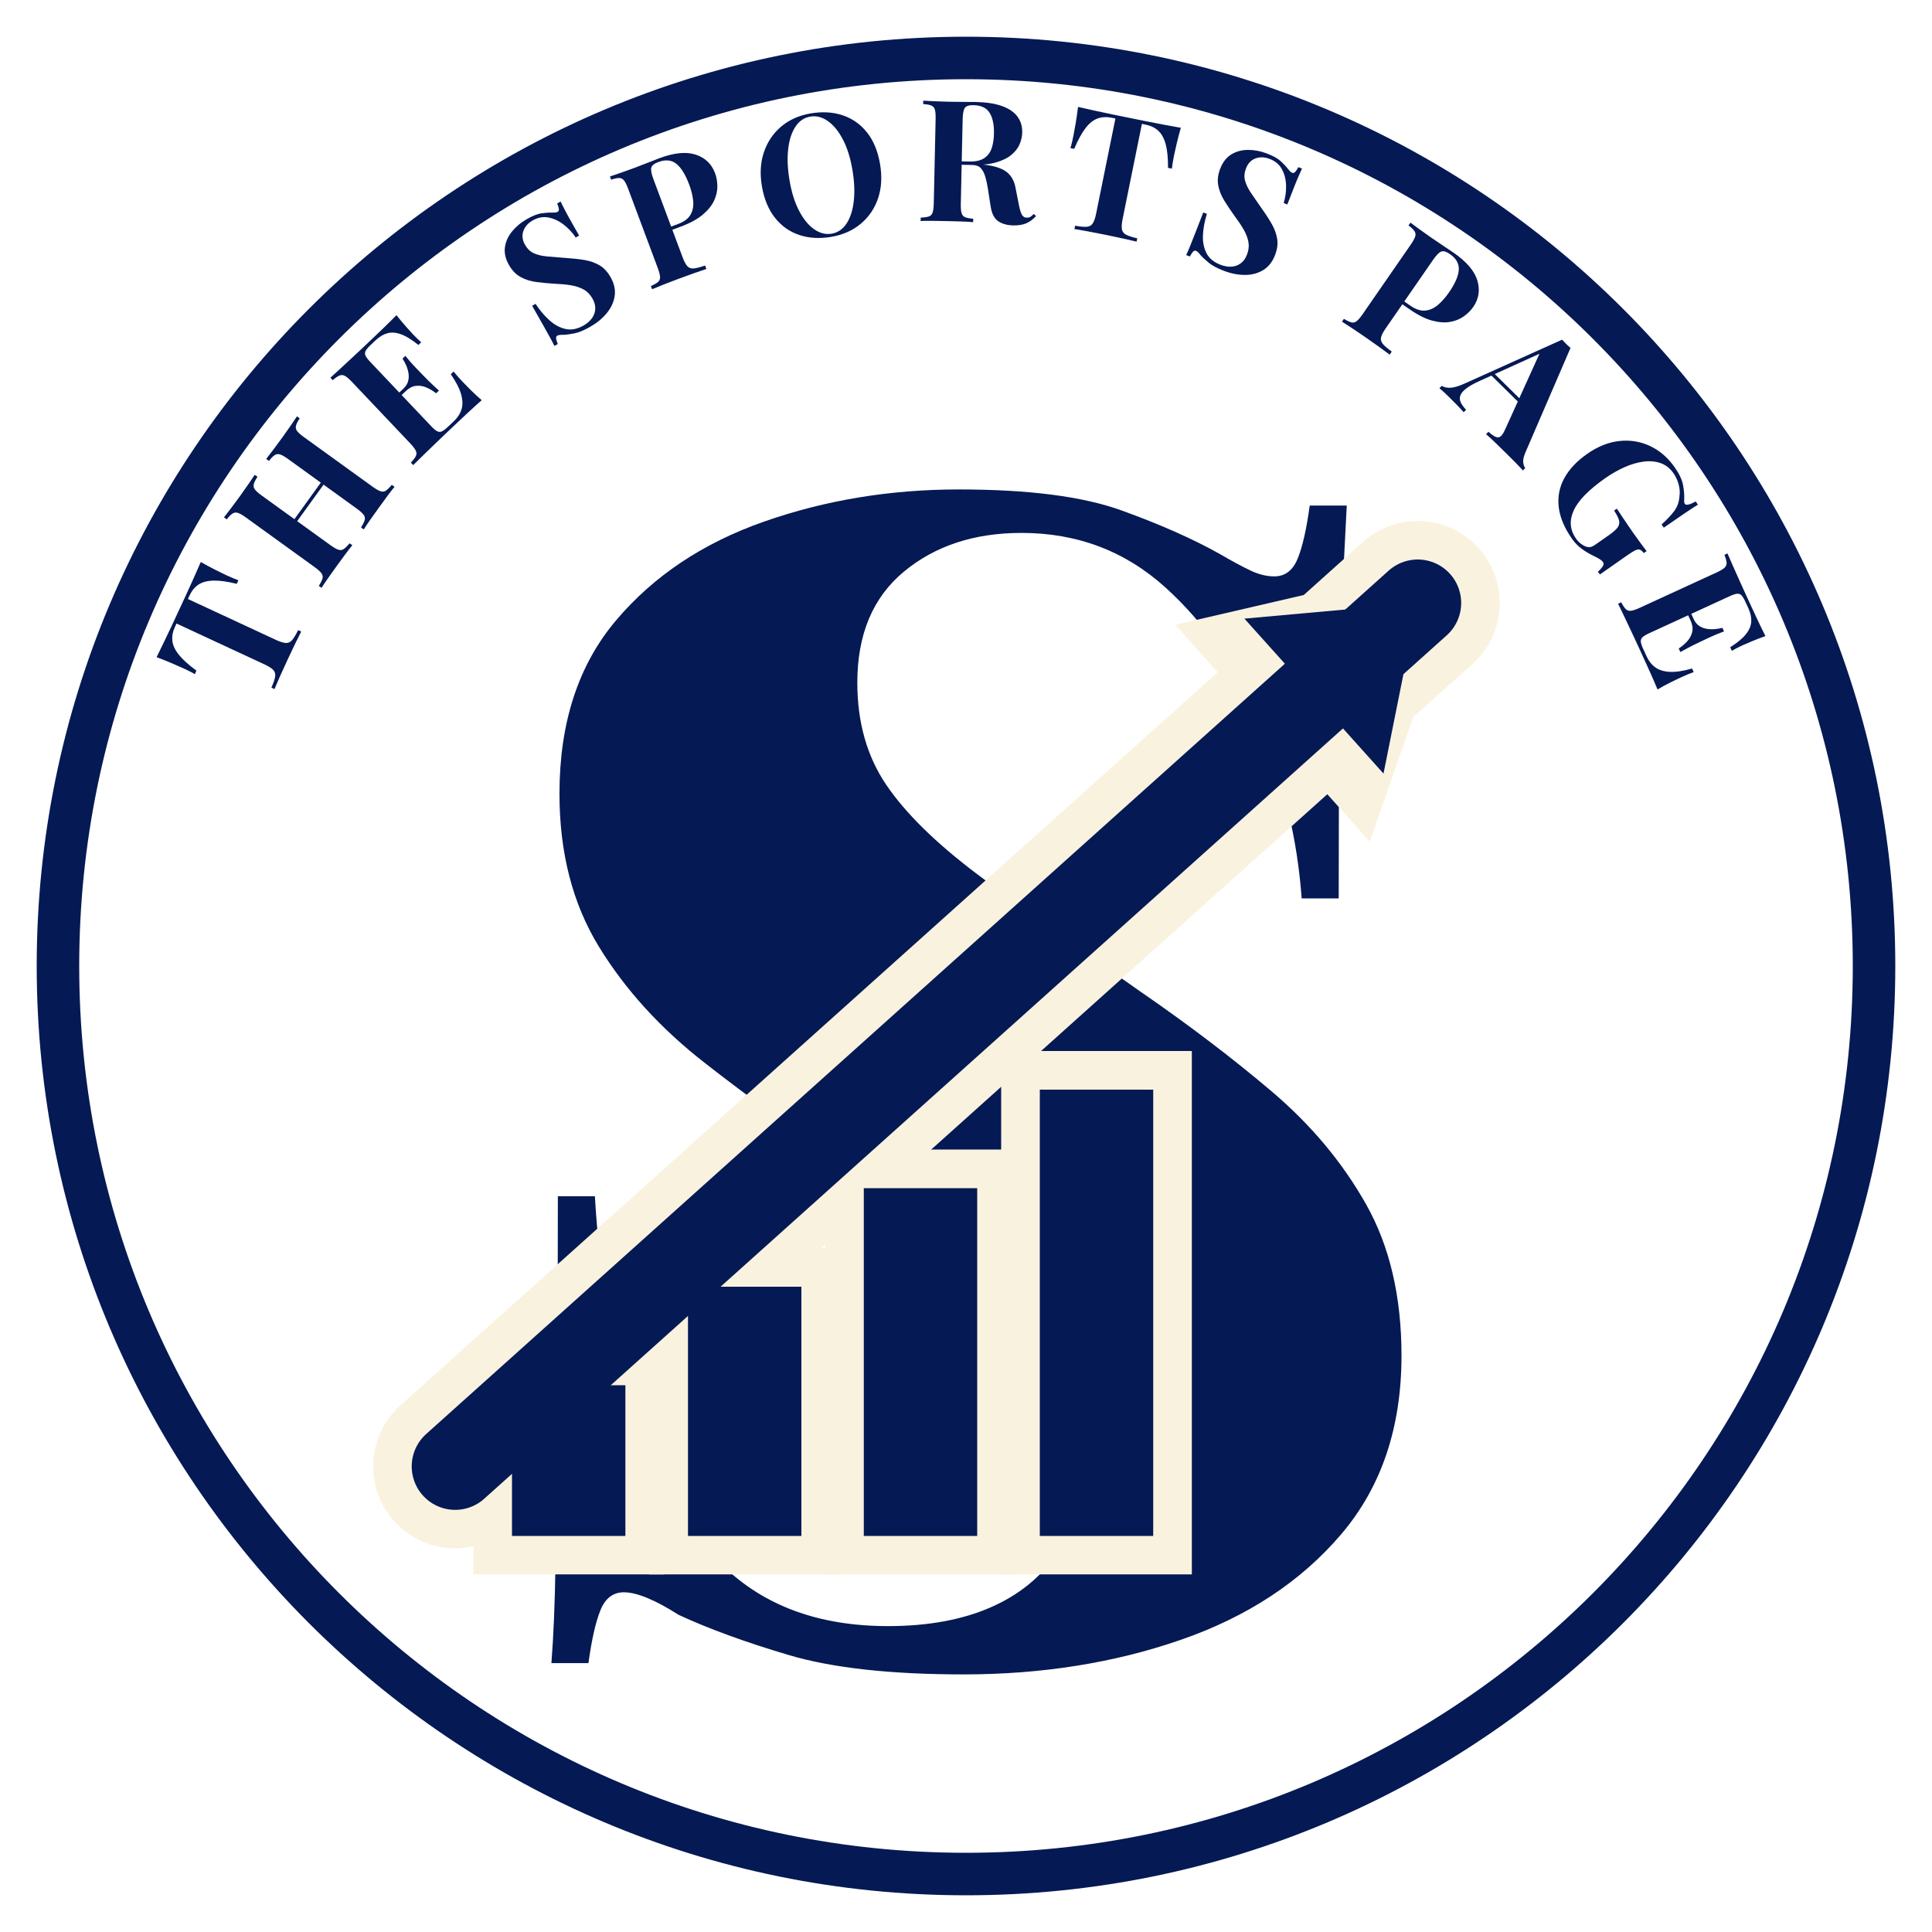
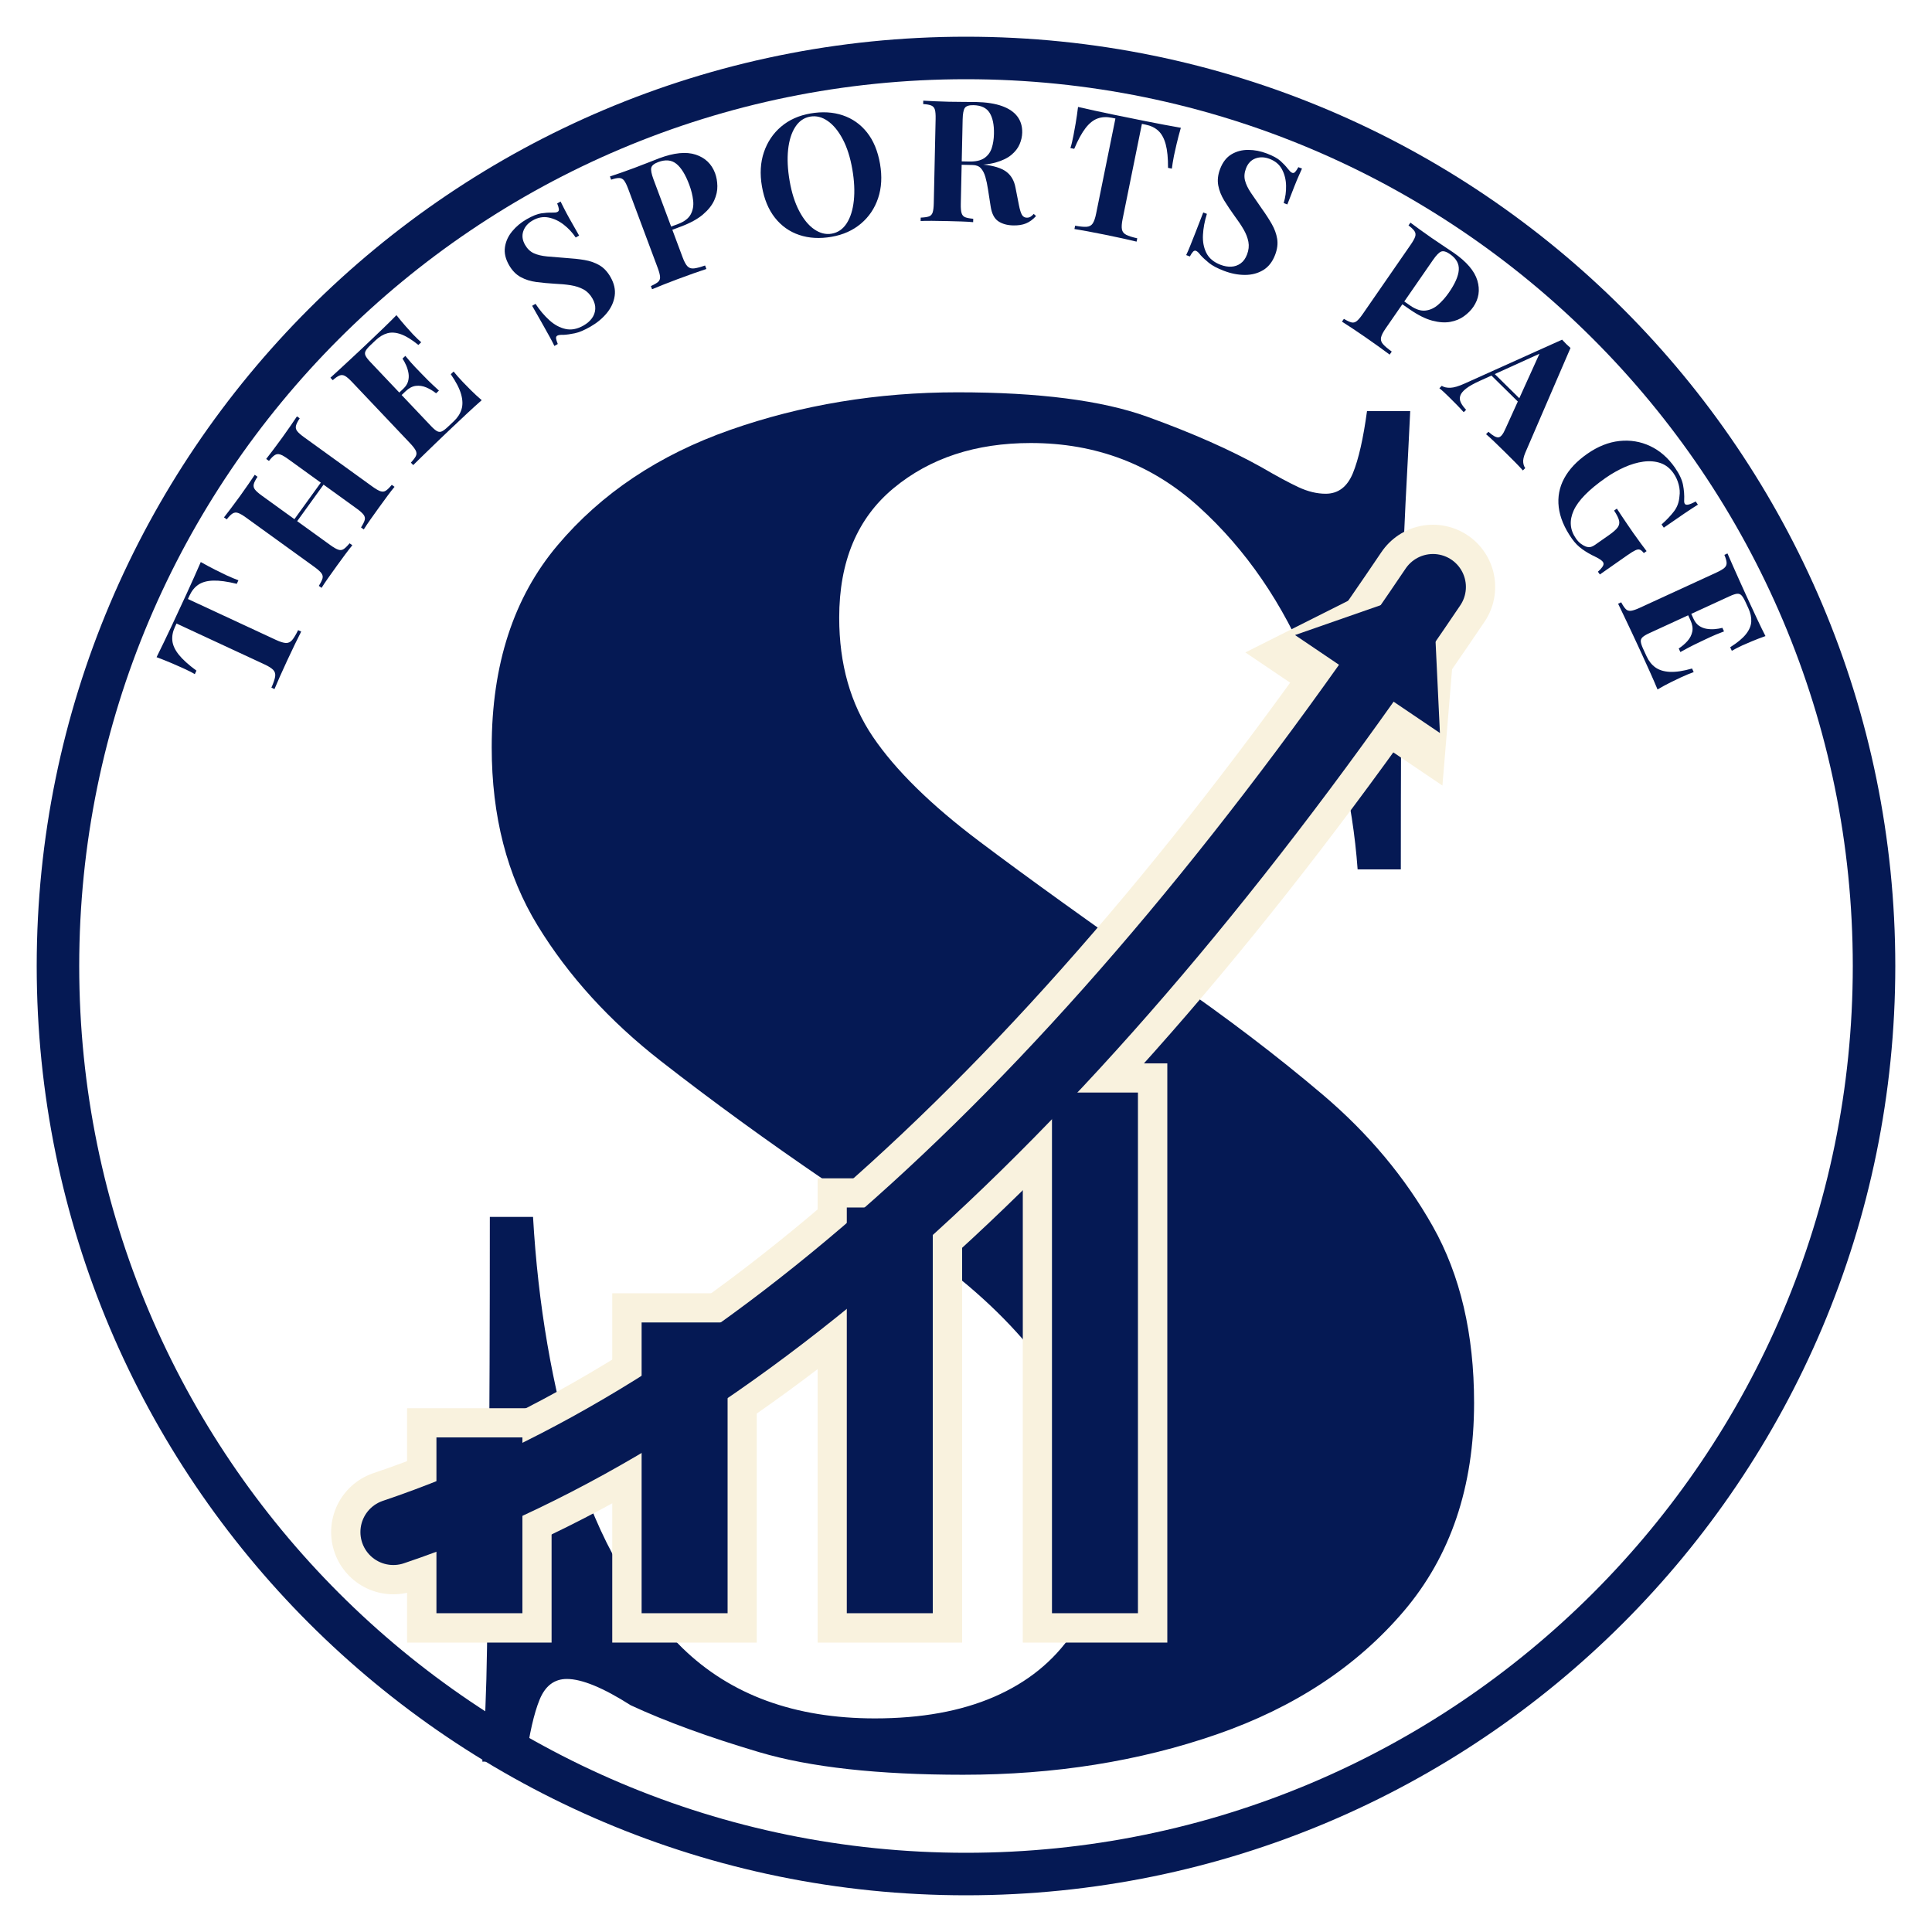
<svg xmlns="http://www.w3.org/2000/svg" width="100mm" height="100mm" viewBox="0 0 100 100">
  <circle cx="50.0" cy="50.0" r="47.000" fill="none" stroke="#051954" stroke-width="2.200" />
  <path d="M642.398 708Q638.398 657.401 636.898 610.201Q635.398 563.001 635.398 538.002Q635.398 515.802 636.398 496.002Q637.398 476.202 638.398 462.001H615.398Q598.798 546.401 574.499 595.001Q550.199 643.6 516.299 664.3Q482.4 685 435.599 685H413.398V114.2Q413.398 73.6 421.498 53.6Q429.598 33.6 452.798 27.2Q475.998 20.8 520.397 20V0Q488.998 1.4 437.298 2.2Q385.599 3 330.199 3Q275 3 226.2 2.2Q177.4 1.4 147.401 0V20Q191.801 20.8 215 27.2Q238.2 33.6 246.3 53.6Q254.4 73.6 254.4 114.2V685H232.199Q185.798 685 151.699 664.3Q117.599 643.6 93.599 595.301Q69.6 547.001 52.4 462.001H29.4Q31.4 476.202 31.9 496.002Q32.4 515.802 32.4 538.002Q32.4 563.001 30.9 610.201Q29.4 657.401 25.4 708Q71 707 125.6 706.0Q180.2 705 234.999 705.0Q289.799 705 334.399 705Q378.999 705 433.599 705.0Q488.198 705 542.998 706.0Q597.798 707 642.398 708Z" fill="#051954" transform="translate(50.000,50.000) rotate(-65.0815) translate(0,-38.500) translate(-3.379,0) scale(0.0088,-0.0088)" />
  <path d="M457.6 0V20Q489.8 22 505.736 28.0Q521.673 34 527.136 52.0Q532.6 70 532.6 106V602Q532.6 639 527.06 656.5Q521.519 674 505.36 680.5Q489.2 687 457.6 688V708Q485.4 707 528.5 706.0Q571.599 705 614.599 705Q661.034 705 701.516 706.0Q741.998 707 766.598 708V688Q734.963 687 718.68 680.5Q702.398 674 696.998 656.5Q691.598 639 691.598 602V106Q691.598 70 697.153 52.0Q702.709 34 718.913 28.0Q735.116 22 766.598 20V0Q741.998 2 701.516 2.5Q661.034 3 614.599 3Q571.599 3 528.5 2.5Q485.4 2 457.6 0ZM33.6 0V20Q65.8 22 81.737 28.0Q97.673 34 103.137 52.0Q108.601 70 108.601 106V602Q108.601 639 103.06 656.5Q97.52 674 81.36 680.5Q65.2 687 33.6 688V708Q59.522 707 101.49 706.0Q143.459 705 191.599 705Q233.799 705 274.899 706.0Q315.998 707 342.598 708V688Q310.963 687 294.681 680.5Q278.398 674 272.998 656.5Q267.598 639 267.598 602V106Q267.598 70 273.153 52.0Q278.709 34 294.913 28.0Q311.117 22 342.598 20V0Q315.998 2 274.899 2.5Q233.799 3 191.599 3Q143.459 3 101.49 2.5Q59.522 2 33.6 0ZM202.599 346V366H597.599V346Z" fill="#051954" transform="translate(50.000,50.000) rotate(-54.1592) translate(0,-38.500) translate(-3.960,0) scale(0.0088,-0.0088)" />
  <path d="M568.599 708Q564.599 664 563.099 622.901Q561.599 581.801 561.599 560.001Q561.599 540.259 562.599 522.163Q563.599 504.066 564.599 492.001H541.599Q531.999 565.401 510.799 607.701Q489.6 650 456.5 667.5Q423.4 685 377.6 685H336.598Q307.624 685 292.711 680.1Q277.798 675.2 272.698 660.325Q267.598 645.45 267.598 614V94Q267.598 63.4 272.698 48.1Q277.798 32.8 292.711 27.9Q307.624 23 336.598 23H385.599Q430.6 23 465.5 42.7Q500.4 62.4 524.799 108.999Q549.199 155.599 561.599 235.999H584.599Q581.599 203.599 581.599 151.999Q581.599 129.453 582.799 87.326Q583.999 45.2 588.599 0Q537.599 2 473.599 2.5Q409.599 3 359.599 3Q334.834 3 295.998 3.0Q257.161 3 212.134 2.5Q167.106 2 120.953 1.5Q74.8 1 33.6 0V20Q65.8 22 81.737 28.0Q97.673 34 103.137 52.0Q108.601 70 108.601 106V602Q108.601 639 103.06 656.5Q97.52 674 81.36 680.5Q65.2 687 33.6 688V708Q75.077 707 121.039 706.5Q167 706 212.052 705.5Q257.105 705 295.962 705.0Q334.82 705 359.599 705Q405.599 705 464.099 705.5Q522.599 706 568.599 708ZM412.798 366Q412.798 366 412.798 356.0Q412.798 346 412.798 346H237.598Q237.598 346 237.598 356.0Q237.598 366 237.598 366ZM441.798 498Q437.798 441 438.298 411.0Q438.798 381 438.798 356Q438.798 331 439.798 301.0Q440.798 271 444.798 214H421.798Q416.598 249 403.299 279.2Q389.999 309.4 365.199 327.7Q340.399 346 299.999 346V366Q329.999 366 350.799 378.6Q371.599 391.2 385.299 411.6Q398.999 432 407.098 454.8Q415.198 477.6 418.798 498Z" fill="#051954" transform="translate(50.000,50.000) rotate(-43.4597) translate(0,-38.500) translate(-3.230,0) scale(0.0088,-0.0088)" />
  <path d="M283.599 720.8Q342.599 720.8 374.598 708.4Q406.598 696 429.598 682Q441.598 675 449.098 671.5Q456.598 668 463.598 668Q473.598 668 478.098 679.0Q482.598 690 485.598 712H508.598Q507.598 692.6 506.098 666.4Q504.598 640.2 504.098 597.201Q503.598 554.201 503.598 484.001H480.598Q476.998 536.201 456.898 585.001Q436.798 633.8 400.498 665.4Q364.198 697 310.598 697Q262.998 697 231.798 669.8Q200.598 642.6 200.598 594.8Q200.598 554.599 220.598 526.499Q240.598 498.399 279.098 471.199Q317.598 443.999 373.397 406.4Q421.198 375 459.298 343.8Q497.398 312.6 519.998 274Q542.598 235.4 542.598 180.8Q542.598 115 508.498 71.8Q474.398 28.6 417.999 7.3Q361.599 -14 294.599 -14Q232.6 -14 195.9 -2.0Q159.2 10 133.6 23Q111.6 37 99.6 37Q89.6 37 85.1 26.0Q80.6 15 77.6 -7H54.6Q56.6 17 57.1 49.1Q57.6 81.2 58.1 132.599Q58.6 183.999 58.6 262.999H81.6Q85.6 196.999 104.1 139.599Q122.6 82.199 161.1 47.1Q199.6 12 263.6 12Q299 12 326.7 24.3Q354.4 36.6 371 61.6Q387.601 86.6 387.601 124.001Q387.601 165.601 368.401 196.701Q349.201 227.801 315.701 254.901Q282.2 282 237.6 310Q190.6 340.8 149.6 372Q108.6 403.2 84.1 443Q59.6 482.8 59.6 538.2Q59.6 601.4 91.2 641.7Q122.8 682 174.2 701.4Q225.599 720.8 283.599 720.8Z" fill="#051954" transform="translate(50.000,50.000) rotate(-29.8134) translate(0,-38.500) translate(-3.010,0) scale(0.0088,-0.0088)" />
  <path d="M33.6 708Q59.4 707 101.5 706.0Q143.599 705 185.599 705Q234.399 705 279.199 706.0Q323.999 707 342.599 707Q482.198 707 550.898 652.0Q619.597 597 619.597 510Q619.597 474 605.797 434.5Q591.998 395 558.598 361.5Q525.198 328 467.298 307.0Q409.398 286 320.599 286H218.599V306H310.599Q369.599 306 400.5 333.0Q431.4 360 442.5 404.0Q453.6 448 453.6 499Q453.6 594 425.7 641.0Q397.799 688 329.598 688Q290.798 688 279.198 671.0Q267.598 654 267.598 602V112Q267.598 73 275.698 53.8Q283.798 34.6 306.998 28.6Q330.198 22.6 374.598 21.8V0Q343.798 1.4 294.798 2.2Q245.799 3 192.199 3Q148.999 3 107.8 2.2Q66.6 1.4 33.6 0V20Q65.8 22 81.8 28.0Q97.801 34 103.201 52.0Q108.601 70 108.601 106V602Q108.601 639 103.201 656.5Q97.801 674 81.5 680.5Q65.2 687 33.6 688Z" fill="#051954" transform="translate(50.000,50.000) rotate(-20.4824) translate(0,-38.500) translate(-3.260,0) scale(0.0088,-0.0088)" />
  <path d="M396.831 722Q502.595 722 582.197 679.0Q661.798 636 705.798 555.5Q749.797 475 749.797 360Q749.797 248 704.709 164.0Q659.62 80 579.462 33.0Q499.304 -14 395.767 -14Q290.003 -14 210.401 29.0Q130.8 72 86.8 153.0Q42.8 234 42.8 348Q42.8 460 88.446 544.0Q134.091 628 213.693 675.0Q293.294 722 396.831 722ZM392.586 704Q336.799 704 295.398 659.0Q253.998 614 231.398 535.0Q208.798 456 208.798 352Q208.798 246 234.267 167.5Q259.736 89 303.335 46.5Q346.935 4 399.599 4Q455.718 4 497.159 49.0Q538.6 94 561.2 173.5Q583.8 253 583.8 356Q583.8 463 558.196 541.0Q532.592 619 489.196 661.5Q445.799 704 392.586 704Z" fill="#051954" transform="translate(50.000,50.000) rotate(-9.7828) translate(0,-38.500) translate(-3.929,0) scale(0.0088,-0.0088)" />
  <path d="M33.6 708Q59.4 707 101.5 706.0Q143.599 705 185.599 705Q234.399 705 279.199 706.0Q323.999 707 342.599 707Q436.198 707 497.498 686.4Q558.798 665.8 589.198 626.9Q619.597 588 619.597 533Q619.597 498.8 605.797 464.2Q591.998 429.6 558.598 400.5Q525.198 371.4 467.298 353.7Q409.398 336 320.599 336H224.599V356H310.599Q369.599 356 400.5 378.5Q431.4 401 442.5 438.5Q453.6 476 453.6 522Q453.6 601 425.7 644.5Q397.799 688 329.598 688Q290.798 688 279.198 671.0Q267.598 654 267.598 602V106Q267.598 70 273.298 52.0Q278.998 34 294.998 28.0Q310.998 22 342.598 20V0Q315.998 2 274.899 2.5Q233.799 3 191.599 3Q143.599 3 101.5 2.5Q59.4 2 33.6 0V20Q65.8 22 81.8 28.0Q97.801 34 103.201 52.0Q108.601 70 108.601 106V602Q108.601 639 103.201 656.5Q97.801 674 81.5 680.5Q65.2 687 33.6 688ZM222.599 353Q265.8 351.6 297.4 348.8Q329 346 352.999 343.7Q376.999 341.4 395.599 339.6Q486.598 332.2 530.498 301.2Q574.397 270.2 587.197 208.2L609.797 105Q618.597 65.2 628.797 49Q638.997 32.8 657.997 33.2Q670.797 33.6 679.598 39.4Q688.398 45.2 697.798 56.2L711.598 44Q684.598 13 653.698 -0.5Q622.799 -14 578.799 -14Q525 -14 489.8 8.9Q454.6 31.8 443.6 94L425.8 194Q418.6 235.8 408.6 267.6Q398.6 299.4 381.4 317.7Q364.199 336 332.599 336H224.599Z" fill="#051954" transform="translate(50.000,50.000) rotate(1.2507) translate(0,-38.500) translate(-3.485,0) scale(0.0088,-0.0088)" />
  <path d="M642.398 708Q638.398 657.401 636.898 610.201Q635.398 563.001 635.398 538.002Q635.398 515.802 636.398 496.002Q637.398 476.202 638.398 462.001H615.398Q598.798 546.401 574.499 595.001Q550.199 643.6 516.299 664.3Q482.4 685 435.599 685H413.398V114.2Q413.398 73.6 421.498 53.6Q429.598 33.6 452.798 27.2Q475.998 20.8 520.397 20V0Q488.998 1.4 437.298 2.2Q385.599 3 330.199 3Q275 3 226.2 2.2Q177.4 1.4 147.401 0V20Q191.801 20.8 215 27.2Q238.2 33.6 246.3 53.6Q254.4 73.6 254.4 114.2V685H232.199Q185.798 685 151.699 664.3Q117.599 643.6 93.599 595.301Q69.6 547.001 52.4 462.001H29.4Q31.4 476.202 31.9 496.002Q32.4 515.802 32.4 538.002Q32.4 563.001 30.9 610.201Q29.4 657.401 25.4 708Q71 707 125.6 706.0Q180.2 705 234.999 705.0Q289.799 705 334.399 705Q378.999 705 433.599 705.0Q488.198 705 542.998 706.0Q597.798 707 642.398 708Z" fill="#051954" transform="translate(50.000,50.000) rotate(11.4657) translate(0,-38.500) translate(-3.379,0) scale(0.0088,-0.0088)" />
  <path d="M283.599 720.8Q342.599 720.8 374.598 708.4Q406.598 696 429.598 682Q441.598 675 449.098 671.5Q456.598 668 463.598 668Q473.598 668 478.098 679.0Q482.598 690 485.598 712H508.598Q507.598 692.6 506.098 666.4Q504.598 640.2 504.098 597.201Q503.598 554.201 503.598 484.001H480.598Q476.998 536.201 456.898 585.001Q436.798 633.8 400.498 665.4Q364.198 697 310.598 697Q262.998 697 231.798 669.8Q200.598 642.6 200.598 594.8Q200.598 554.599 220.598 526.499Q240.598 498.399 279.098 471.199Q317.598 443.999 373.397 406.4Q421.198 375 459.298 343.8Q497.398 312.6 519.998 274Q542.598 235.4 542.598 180.8Q542.598 115 508.498 71.8Q474.398 28.6 417.999 7.3Q361.599 -14 294.599 -14Q232.6 -14 195.9 -2.0Q159.2 10 133.6 23Q111.6 37 99.6 37Q89.6 37 85.1 26.0Q80.6 15 77.6 -7H54.6Q56.6 17 57.1 49.1Q57.6 81.2 58.1 132.599Q58.6 183.999 58.6 262.999H81.6Q85.6 196.999 104.1 139.599Q122.6 82.199 161.1 47.1Q199.6 12 263.6 12Q299 12 326.7 24.3Q354.4 36.6 371 61.6Q387.601 86.6 387.601 124.001Q387.601 165.601 368.401 196.701Q349.201 227.801 315.701 254.901Q282.2 282 237.6 310Q190.6 340.8 149.6 372Q108.6 403.2 84.1 443Q59.6 482.8 59.6 538.2Q59.6 601.4 91.2 641.7Q122.8 682 174.2 701.4Q225.599 720.8 283.599 720.8Z" fill="#051954" transform="translate(50.000,50.000) rotate(20.9735) translate(0,-38.500) translate(-3.010,0) scale(0.0088,-0.0088)" />
  <path d="M33.6 708Q59.4 707 101.5 706.0Q143.599 705 185.599 705Q234.399 705 279.199 706.0Q323.999 707 342.599 707Q482.198 707 550.898 652.0Q619.597 597 619.597 510Q619.597 474 605.797 434.5Q591.998 395 558.598 361.5Q525.198 328 467.298 307.0Q409.398 286 320.599 286H218.599V306H310.599Q369.599 306 400.5 333.0Q431.4 360 442.5 404.0Q453.6 448 453.6 499Q453.6 594 425.7 641.0Q397.799 688 329.598 688Q290.798 688 279.198 671.0Q267.598 654 267.598 602V112Q267.598 73 275.698 53.8Q283.798 34.6 306.998 28.6Q330.198 22.6 374.598 21.8V0Q343.798 1.4 294.798 2.2Q245.799 3 192.199 3Q148.999 3 107.8 2.2Q66.6 1.4 33.6 0V20Q65.8 22 81.8 28.0Q97.801 34 103.201 52.0Q108.601 70 108.601 106V602Q108.601 639 103.201 656.5Q97.801 674 81.5 680.5Q65.2 687 33.6 688Z" fill="#051954" transform="translate(50.000,50.000) rotate(34.6656) translate(0,-38.500) translate(-3.260,0) scale(0.0088,-0.0088)" />
  <path d="M367.998 710 610.798 84Q625.198 48.4 642.398 34.7Q659.598 21 673.798 20V0Q644.199 2 603.799 2.5Q563.4 3 521.8 3Q475.601 3 435.001 2.5Q394.401 2 369.801 0V20Q420.801 22 434.501 37.5Q448.201 53 428.201 104L257.801 568.601L276.201 594.801L123.8 198.599Q102.4 143.599 97.9 108.899Q93.4 74.2 102.8 55.2Q112.2 36.2 133.6 28.6Q155 21 185.4 20V0Q152 2 122.1 2.5Q92.2 3 60.8 3Q39.4 3 19.5 2.5Q-0.4 2 -15.4 0V20Q6.4 24.4 28.3 47.1Q50.2 69.8 71.4 124.999L298.6 710Q314.6 708.8 333.299 708.8Q351.999 708.8 367.998 710ZM437.8 288V268H139.8L149.8 288Z" fill="#051954" transform="translate(50.000,50.000) rotate(44.5401) translate(0,-38.500) translate(-3.375,0) scale(0.0088,-0.0088)" />
  <path d="M404.799 722Q472.799 722 515.799 702.8Q558.798 683.6 593.198 657Q604.999 647.6 613.198 647.6Q632.198 647.6 638.198 708H661.198Q659.198 669.2 658.198 613.5Q657.198 557.8 657.198 466H634.198Q627.198 526 612.699 570.7Q598.199 615.399 559 646.999Q534.799 670.2 499.199 683.2Q463.598 696.2 427.998 696.2Q373.198 696.2 334.198 667.5Q295.198 638.801 270.098 590.101Q244.998 541.401 233.097 479.901Q221.197 418.401 221.197 352.4Q221.197 172.4 270.798 89.2Q320.398 6 412.999 6Q437 6 454.8 12Q472.6 18 484 25.6Q498.201 35.601 503.201 47.401Q508.201 59.201 508.201 77.601V176Q508.201 221.8 500.501 244.2Q492.801 266.6 471.001 274.8Q449.201 283 407.201 284V304Q428.201 303 457.6 302.5Q487 302 519.2 301.5Q551.4 301 578.199 301Q620.199 301 655.099 302.0Q689.998 303 712.198 304V284Q693.198 283 683.398 277.0Q673.598 271 670.398 253.0Q667.198 235 667.198 198V0H647.198Q646.198 17 639.398 37.0Q632.598 57 617.798 57Q610.598 57 599.498 53.4Q588.399 49.8 563.799 36.4Q527.199 15 486.299 0.5Q445.399 -14 399.999 -14Q283.8 -14 204 28.8Q124.2 71.6 83.7 152.2Q43.2 232.8 43.2 345.6Q43.2 459.6 89.7 544.0Q136.2 628.4 217.7 675.2Q299.199 722 404.799 722Z" fill="#051954" transform="translate(50.000,50.000) rotate(55.0301) translate(0,-38.500) translate(-3.674,0) scale(0.0088,-0.0088)" />
  <path d="M568.599 708Q564.599 664 563.099 622.901Q561.599 581.801 561.599 560.001Q561.599 540.259 562.599 522.163Q563.599 504.066 564.599 492.001H541.599Q531.999 565.401 510.799 607.701Q489.6 650 456.5 667.5Q423.4 685 377.6 685H336.598Q307.624 685 292.711 680.1Q277.798 675.2 272.698 660.325Q267.598 645.45 267.598 614V94Q267.598 63.4 272.698 48.1Q277.798 32.8 292.711 27.9Q307.624 23 336.598 23H385.599Q430.6 23 465.5 42.7Q500.4 62.4 524.799 108.999Q549.199 155.599 561.599 235.999H584.599Q581.599 203.599 581.599 151.999Q581.599 129.453 582.799 87.326Q583.999 45.2 588.599 0Q537.599 2 473.599 2.5Q409.599 3 359.599 3Q334.834 3 295.998 3.0Q257.161 3 212.134 2.5Q167.106 2 120.953 1.5Q74.8 1 33.6 0V20Q65.8 22 81.737 28.0Q97.673 34 103.137 52.0Q108.601 70 108.601 106V602Q108.601 639 103.06 656.5Q97.52 674 81.36 680.5Q65.2 687 33.6 688V708Q75.077 707 121.039 706.5Q167 706 212.052 705.5Q257.105 705 295.962 705.0Q334.82 705 359.599 705Q405.599 705 464.099 705.5Q522.599 706 568.599 708ZM412.798 366Q412.798 366 412.798 356.0Q412.798 346 412.798 346H237.598Q237.598 346 237.598 356.0Q237.598 366 237.598 366ZM441.798 498Q437.798 441 438.298 411.0Q438.798 381 438.798 356Q438.798 331 439.798 301.0Q440.798 271 444.798 214H421.798Q416.598 249 403.299 279.2Q389.999 309.4 365.199 327.7Q340.399 346 299.999 346V366Q329.999 366 350.799 378.6Q371.599 391.2 385.299 411.6Q398.999 432 407.098 454.8Q415.198 477.6 418.798 498Z" fill="#051954" transform="translate(50.000,50.000) rotate(65.3041) translate(0,-38.500) translate(-3.230,0) scale(0.0088,-0.0088)" />
-   <path d="M302 722Q367 722 403.0 709.0Q439 696 464 682Q476 675 483.5 671.5Q491 668 498 668Q508 668 512.5 679.0Q517 690 520 712H543Q542 691 540.5 663.0Q539 635 538.5 589.0Q538 543 538 468H515Q511 523 489.5 575.0Q468 627 430.5 661.0Q393 695 341 695Q297 695 268.0 671.0Q239 647 239 602Q239 565 257.0 538.5Q275 512 313.5 483.0Q352 454 415 410Q460 379 496.5 348.0Q533 317 555.0 278.0Q577 239 577 184Q577 117 539.5 73.0Q502 29 440.0 7.5Q378 -14 305 -14Q237 -14 196.5 -2.0Q156 10 128 23Q106 37 94 37Q84 37 79.5 26.0Q75 15 72 -7H49Q51 19 51.5 53.5Q52 88 52.5 143.0Q53 198 53 283H76Q80 213 98.5 152.0Q117 91 155.5 53.5Q194 16 258 16Q295 16 321.5 27.5Q348 39 363.0 61.0Q378 83 378 114Q378 156 359.0 187.5Q340 219 307.5 246.5Q275 274 232 302Q185 334 144.0 366.0Q103 398 78.5 438.0Q54 478 54 533Q54 599 89.0 640.5Q124 682 181.0 702.0Q238 722 302 722Z" fill="#051954" transform="translate(24.458,85.500) scale(0.083333,-0.083333)" />
-   <rect x="24.50" y="69.70" width="9.87" height="11.79" fill="#f9f2de" />
-   <rect x="33.61" y="64.60" width="9.87" height="16.89" fill="#f9f2de" />
-   <rect x="42.72" y="59.50" width="9.87" height="21.99" fill="#f9f2de" />
-   <rect x="51.82" y="54.40" width="9.87" height="27.09" fill="#f9f2de" />
-   <path d="M23.56,75.90 L73.38,31.21" stroke="#f9f2de" stroke-width="8.49" stroke-linecap="round" fill="none" />
-   <path d="M76.05,28.81 L70.90,43.56 L60.83,32.34 Z" fill="#f9f2de" />
-   <rect x="26.50" y="71.70" width="5.87" height="7.80" fill="#051954" />
-   <rect x="35.61" y="66.60" width="5.87" height="12.90" fill="#051954" />
-   <rect x="44.71" y="61.50" width="5.87" height="18.00" fill="#051954" />
-   <rect x="53.82" y="56.40" width="5.87" height="23.10" fill="#051954" />
-   <path d="M23.56,75.90 L73.38,31.21" stroke="#051954" stroke-width="4.50" stroke-linecap="round" fill="none" />
-   <path d="M73.38,31.21 L71.61,40.04 L64.41,32.02 Z" fill="#051954" />
+   <path d="M302 722Q367 722 403.0 709.0Q439 696 464 682Q476 675 483.5 671.5Q491 668 498 668Q508 668 512.5 679.0Q517 690 520 712H543Q542 691 540.5 663.0Q539 635 538.5 589.0Q538 543 538 468H515Q511 523 489.5 575.0Q468 627 430.5 661.0Q393 695 341 695Q297 695 268.0 671.0Q239 647 239 602Q239 565 257.0 538.5Q275 512 313.5 483.0Q352 454 415 410Q460 379 496.5 348.0Q533 317 555.0 278.0Q577 239 577 184Q577 117 539.5 73.0Q502 29 440.0 7.5Q378 -14 305 -14Q237 -14 196.5 -2.0Q156 10 128 23Q106 37 94 37Q84 37 79.5 26.0Q75 15 72 -7H49Q51 19 51.5 53.5Q52 88 52.5 143.0Q53 198 53 283H76Q80 213 98.5 152.0Q117 91 155.5 53.5Q194 16 258 16Q295 16 321.5 27.5Q348 39 363.0 61.0Q378 83 378 114Q378 156 359.0 187.5Q340 219 307.5 246.5Q275 274 232 302Q185 334 144.0 366.0Q103 398 78.5 438.0Q54 478 54 533Q54 599 89.0 640.5Q124 682 181.0 702.0Q238 722 302 722Z" fill="#051954" transform="translate(20.201,90.500) scale(0.097222,-0.097222)" />
+   <rect x="21.07" y="72.89" width="7.48" height="12.13" fill="#f9f2de" />
+   <rect x="31.69" y="66.94" width="7.48" height="18.08" fill="#f9f2de" />
+   <rect x="42.32" y="60.99" width="7.48" height="24.03" fill="#f9f2de" />
+   <rect x="52.94" y="55.04" width="7.48" height="29.98" fill="#f9f2de" />
+   <path d="M20.36,79.30 Q47.27,70.24 74.17,30.38" stroke="#f9f2de" stroke-width="6.44" stroke-linecap="round" fill="none" />
+   <path d="M75.70,28.12 L74.66,40.66 L64.46,33.77 Z" fill="#f9f2de" />
+   <rect x="22.59" y="74.40" width="4.45" height="9.10" fill="#051954" />
+   <rect x="33.21" y="68.45" width="4.45" height="15.05" fill="#051954" />
+   <rect x="43.83" y="62.50" width="4.45" height="21.00" fill="#051954" />
+   <rect x="54.45" y="56.55" width="4.45" height="26.95" fill="#051954" />
+   <path d="M20.36,79.30 Q47.27,70.24 74.17,30.38" stroke="#051954" stroke-width="3.41" stroke-linecap="round" fill="none" />
+   <path d="M74.17,30.38 L74.53,37.94 L67.03,32.87 Z" fill="#051954" />
</svg>
